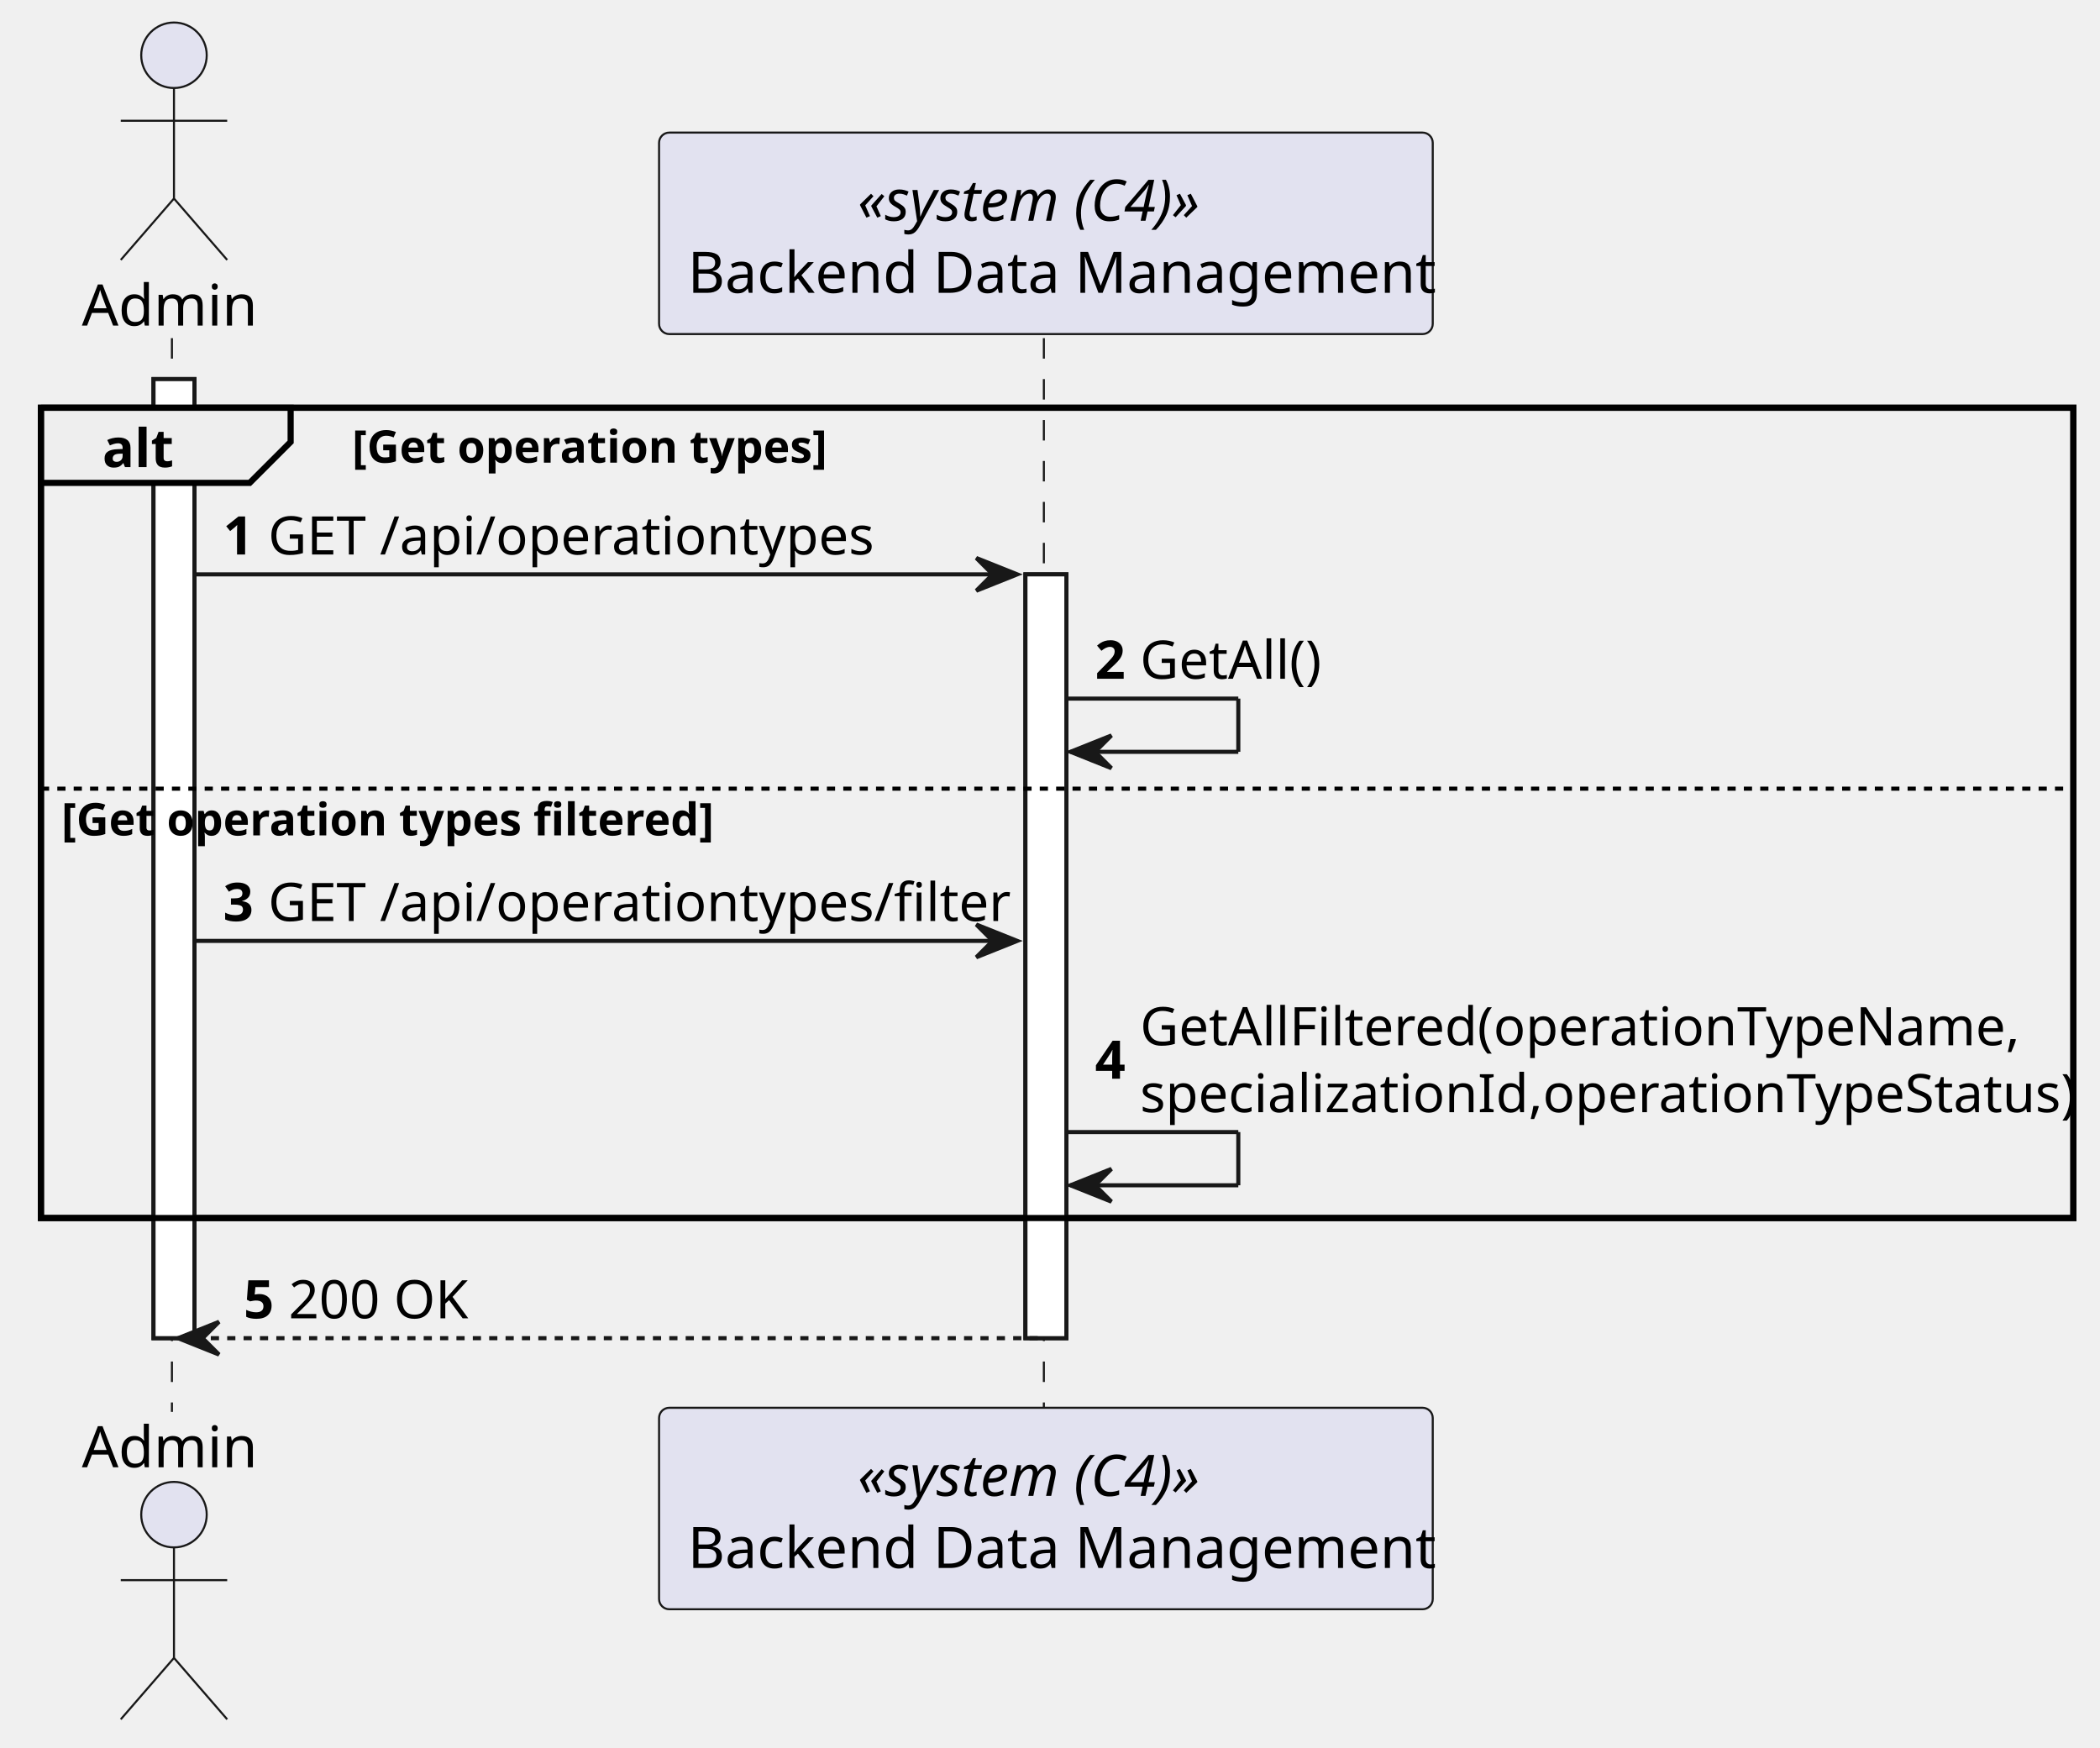
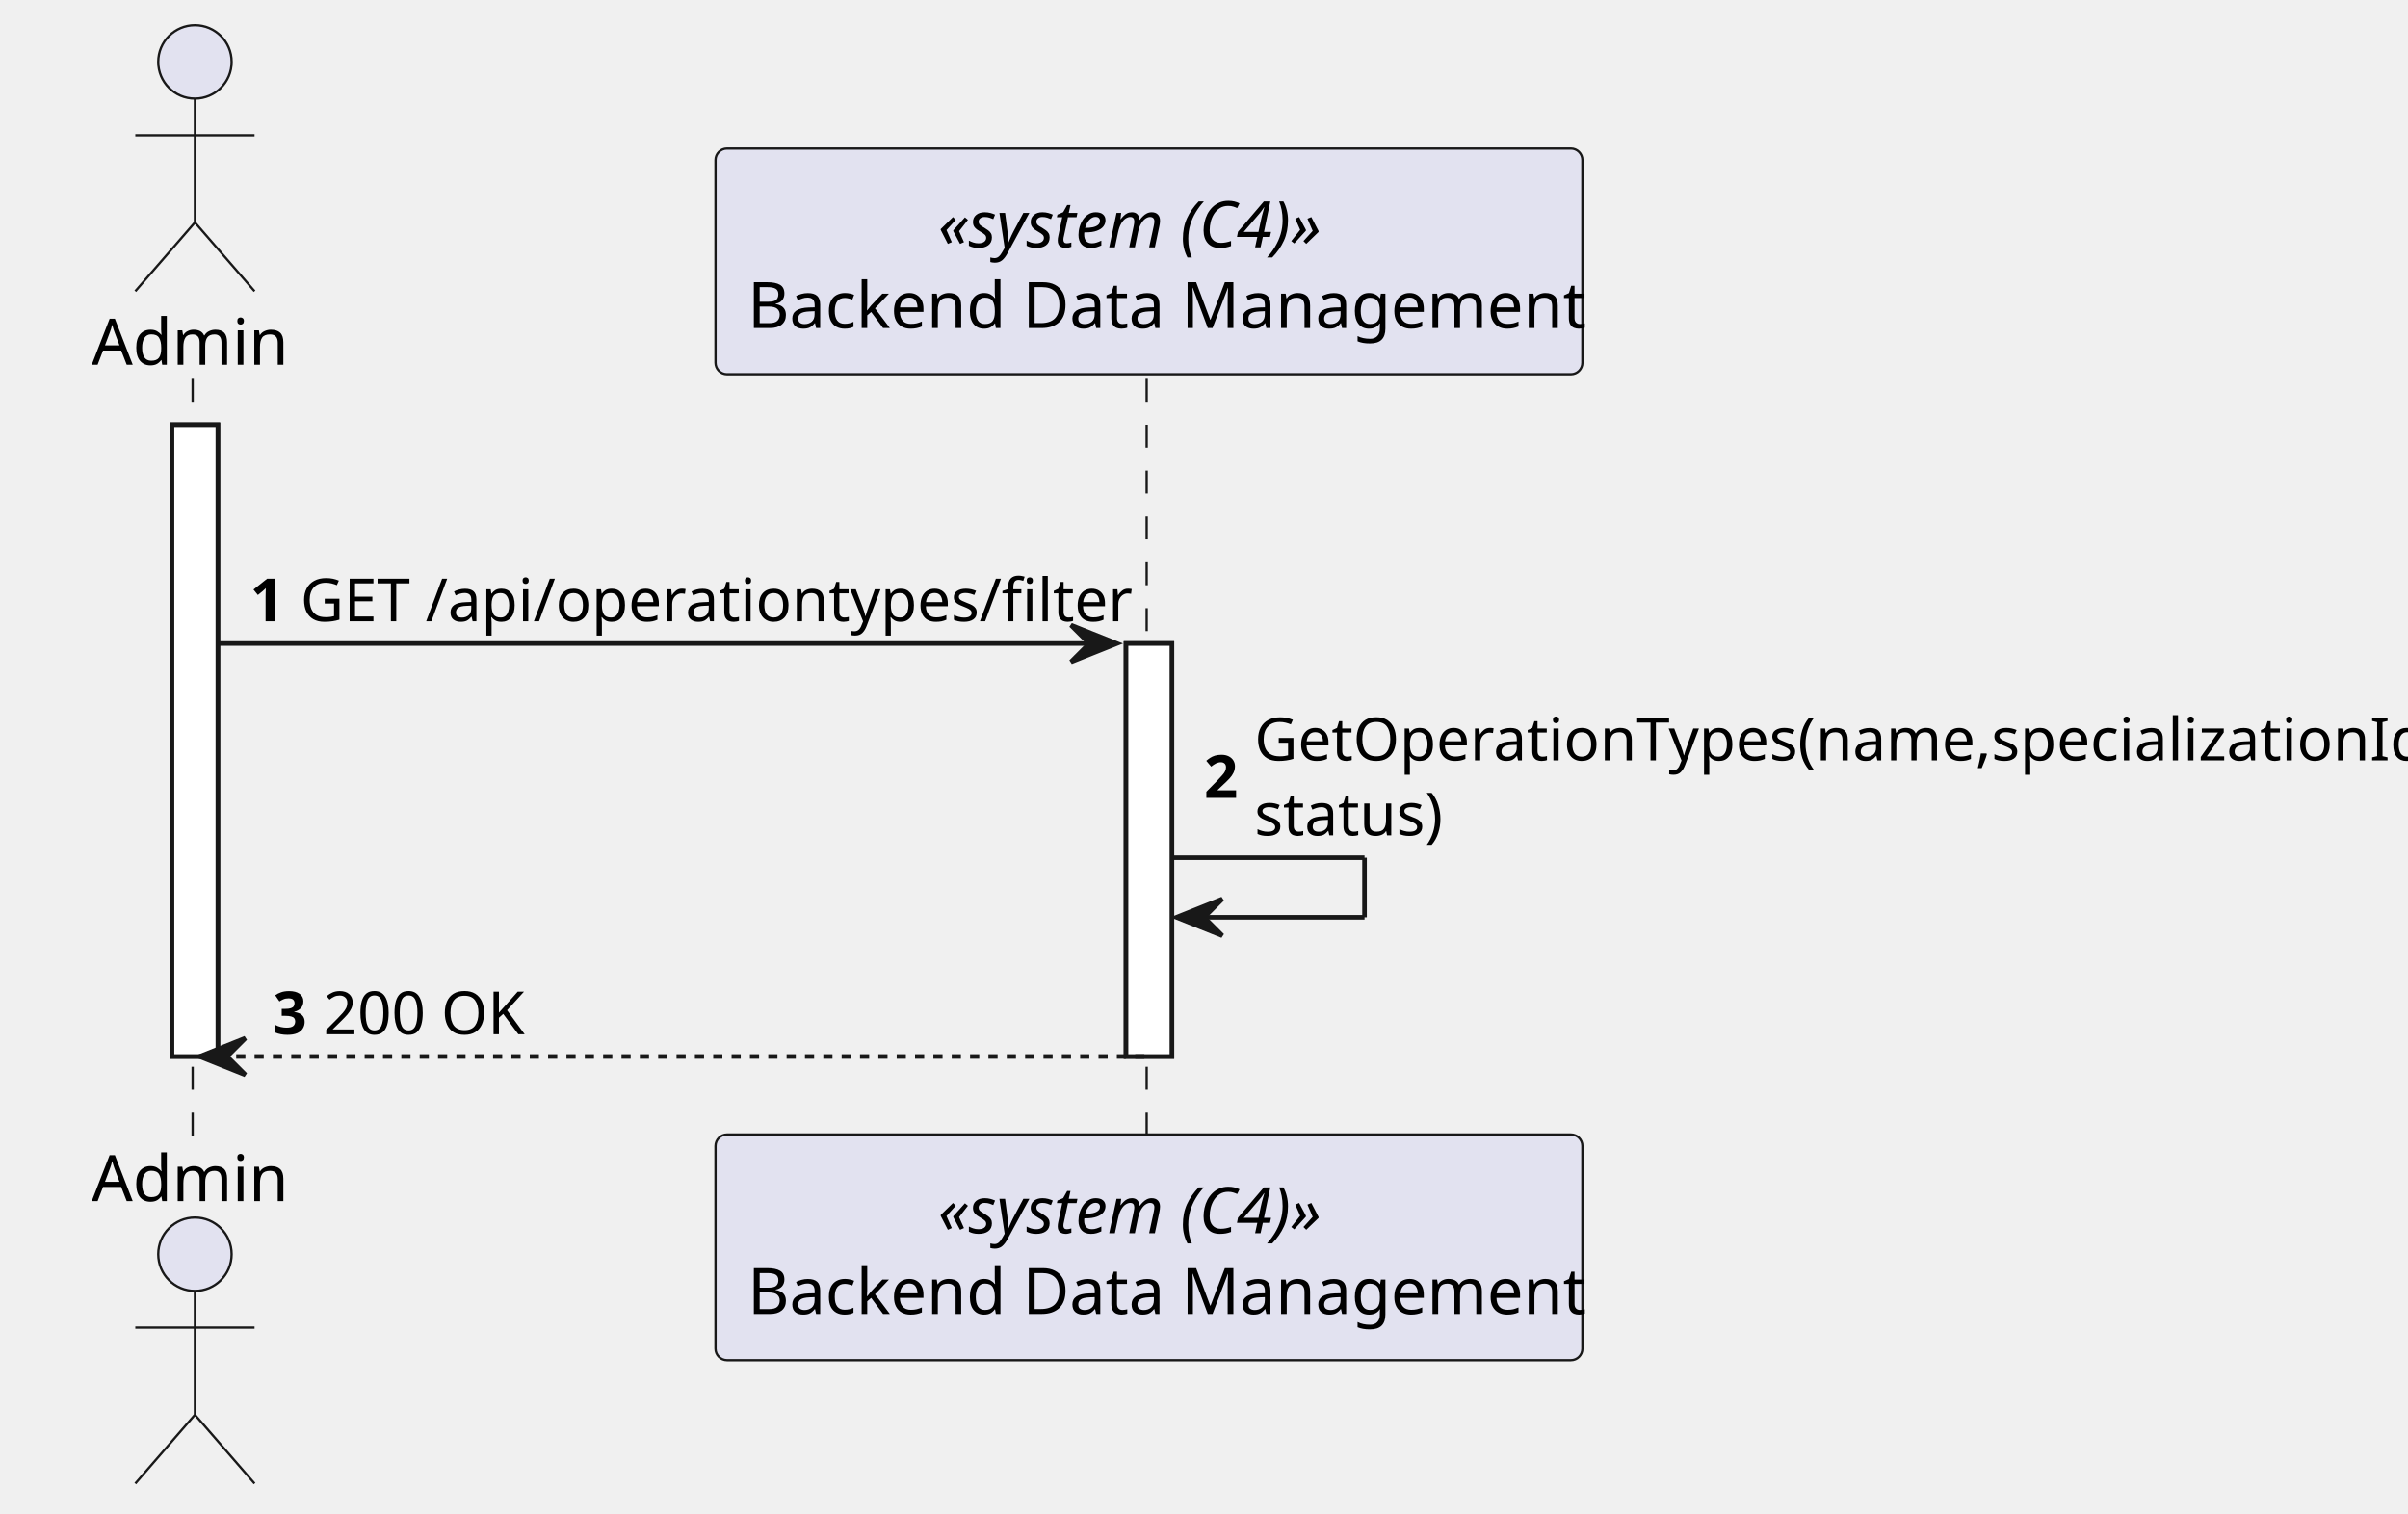
- <svg xmlns="http://www.w3.org/2000/svg" contentStyleType="text/css" height="427px" preserveAspectRatio="none" style="width:513px;height:427px;background:#FFFFFF;" version="1.1" viewBox="0 0 513 427" width="513px" zoomAndPan="magnify">
+ <svg xmlns="http://www.w3.org/2000/svg" contentStyleType="text/css" height="330px" preserveAspectRatio="none" style="width:525px;height:330px;background:#FFFFFF;" version="1.1" viewBox="0 0 525 330" width="525px" zoomAndPan="magnify">
  <defs />
  <g>
-     <rect fill="#FFFFFF" height="234.297" style="stroke:#181818;stroke-width:1.0;" width="10" x="37.5" y="92.609" />
-     <rect fill="#FFFFFF" height="186.594" style="stroke:#181818;stroke-width:1.0;" width="10" x="250.5" y="140.312" />
-     <rect fill="none" height="197.945" style="stroke:#000000;stroke-width:1.5;" width="496.5" x="10" y="99.609" />
-     <line style="stroke:#181818;stroke-width:0.5;stroke-dasharray:5.0,5.0;" x1="42" x2="42" y1="82.609" y2="344.906" />
-     <line style="stroke:#181818;stroke-width:0.5;stroke-dasharray:5.0,5.0;" x1="255" x2="255" y1="82.609" y2="344.906" />
+     <rect fill="#FFFFFF" height="137.758" style="stroke:#181818;stroke-width:1.0;" width="10" x="37.5" y="92.609" />
+     <rect fill="#FFFFFF" height="90.055" style="stroke:#181818;stroke-width:1.0;" width="10" x="245.5" y="140.312" />
+     <line style="stroke:#181818;stroke-width:0.5;stroke-dasharray:5.0,5.0;" x1="42" x2="42" y1="82.609" y2="248.367" />
+     <line style="stroke:#181818;stroke-width:0.5;stroke-dasharray:5.0,5.0;" x1="250" x2="250" y1="82.609" y2="248.367" />
    <text fill="#000000" font-family="sans-serif" font-size="14" lengthAdjust="spacing" textLength="39" x="20" y="79.533">Admin</text>
    <ellipse cx="42.5" cy="13.5" fill="#E2E2F0" rx="8" ry="8" style="stroke:#181818;stroke-width:0.5;" />
    <path d="M42.5,21.5 L42.5,48.5 M29.5,29.5 L55.5,29.5 M42.5,48.5 L29.5,63.5 M42.5,48.5 L55.5,63.5 " fill="none" style="stroke:#181818;stroke-width:0.5;" />
-     <text fill="#000000" font-family="sans-serif" font-size="14" lengthAdjust="spacing" textLength="39" x="20" y="358.44">Admin</text>
-     <ellipse cx="42.5" cy="370.016" fill="#E2E2F0" rx="8" ry="8" style="stroke:#181818;stroke-width:0.5;" />
-     <path d="M42.5,378.016 L42.5,405.016 M29.5,386.016 L55.5,386.016 M42.5,405.016 L29.5,420.016 M42.5,405.016 L55.5,420.016 " fill="none" style="stroke:#181818;stroke-width:0.5;" />
-     <rect fill="#E2E2F0" height="49.219" rx="2.5" ry="2.5" style="stroke:#181818;stroke-width:0.5;" width="189" x="161" y="32.391" />
-     <text fill="#000000" font-family="sans-serif" font-size="14" font-style="italic" lengthAdjust="spacing" textLength="92" x="209.5" y="53.924">«system (C4)»</text>
-     <text fill="#000000" font-family="sans-serif" font-size="14" lengthAdjust="spacing" textLength="175" x="168" y="71.533">Backend Data Management</text>
-     <rect fill="#E2E2F0" height="49.219" rx="2.5" ry="2.5" style="stroke:#181818;stroke-width:0.5;" width="189" x="161" y="343.906" />
-     <text fill="#000000" font-family="sans-serif" font-size="14" font-style="italic" lengthAdjust="spacing" textLength="92" x="209.5" y="365.44">«system (C4)»</text>
-     <text fill="#000000" font-family="sans-serif" font-size="14" lengthAdjust="spacing" textLength="175" x="168" y="383.049">Backend Data Management</text>
-     <rect fill="#FFFFFF" height="234.297" style="stroke:#181818;stroke-width:1.0;" width="10" x="37.5" y="92.609" />
-     <rect fill="#FFFFFF" height="186.594" style="stroke:#181818;stroke-width:1.0;" width="10" x="250.5" y="140.312" />
-     <path d="M10,99.609 L71,99.609 L71,107.961 L61,117.961 L10,117.961 L10,99.609 " fill="#EEEEEE" style="stroke:#000000;stroke-width:1.5;" />
-     <rect fill="none" height="197.945" style="stroke:#000000;stroke-width:1.5;" width="496.5" x="10" y="99.609" />
-     <text fill="#000000" font-family="sans-serif" font-size="13" font-weight="bold" lengthAdjust="spacing" textLength="16" x="25" y="114.105">alt</text>
-     <text fill="#000000" font-family="sans-serif" font-size="11" font-weight="bold" lengthAdjust="spacing" textLength="117" x="86" y="113.028">[Get operation types]</text>
-     <polygon fill="#181818" points="238.5,136.312,248.5,140.312,238.5,144.312,242.5,140.312" style="stroke:#181818;stroke-width:1.0;" />
-     <line style="stroke:#181818;stroke-width:1.0;" x1="47.5" x2="244.5" y1="140.312" y2="140.312" />
+     <text fill="#000000" font-family="sans-serif" font-size="14" lengthAdjust="spacing" textLength="39" x="20" y="261.9">Admin</text>
+     <ellipse cx="42.5" cy="273.477" fill="#E2E2F0" rx="8" ry="8" style="stroke:#181818;stroke-width:0.5;" />
+     <path d="M42.5,281.477 L42.5,308.477 M29.5,289.477 L55.5,289.477 M42.5,308.477 L29.5,323.477 M42.5,308.477 L55.5,323.477 " fill="none" style="stroke:#181818;stroke-width:0.5;" />
+     <rect fill="#E2E2F0" height="49.219" rx="2.5" ry="2.5" style="stroke:#181818;stroke-width:0.5;" width="189" x="156" y="32.391" />
+     <text fill="#000000" font-family="sans-serif" font-size="14" font-style="italic" lengthAdjust="spacing" textLength="92" x="204.5" y="53.924">«system (C4)»</text>
+     <text fill="#000000" font-family="sans-serif" font-size="14" lengthAdjust="spacing" textLength="175" x="163" y="71.533">Backend Data Management</text>
+     <rect fill="#E2E2F0" height="49.219" rx="2.5" ry="2.5" style="stroke:#181818;stroke-width:0.5;" width="189" x="156" y="247.367" />
+     <text fill="#000000" font-family="sans-serif" font-size="14" font-style="italic" lengthAdjust="spacing" textLength="92" x="204.5" y="268.9">«system (C4)»</text>
+     <text fill="#000000" font-family="sans-serif" font-size="14" lengthAdjust="spacing" textLength="175" x="163" y="286.51">Backend Data Management</text>
+     <rect fill="#FFFFFF" height="137.758" style="stroke:#181818;stroke-width:1.0;" width="10" x="37.5" y="92.609" />
+     <rect fill="#FFFFFF" height="90.055" style="stroke:#181818;stroke-width:1.0;" width="10" x="245.5" y="140.312" />
+     <polygon fill="#181818" points="233.5,136.312,243.5,140.312,233.5,144.312,237.5,140.312" style="stroke:#181818;stroke-width:1.0;" />
+     <line style="stroke:#181818;stroke-width:1.0;" x1="47.5" x2="239.5" y1="140.312" y2="140.312" />
    <text fill="#000000" font-family="sans-serif" font-size="13" font-weight="bold" lengthAdjust="spacing" textLength="7" x="54.5" y="135.456">1</text>
-     <text fill="#000000" font-family="sans-serif" font-size="13" lengthAdjust="spacing" textLength="140" x="65.5" y="135.456">GET /api/operationtypes</text>
-     <line style="stroke:#181818;stroke-width:1.0;" x1="260.5" x2="302.5" y1="170.664" y2="170.664" />
-     <line style="stroke:#181818;stroke-width:1.0;" x1="302.5" x2="302.5" y1="170.664" y2="183.664" />
-     <line style="stroke:#181818;stroke-width:1.0;" x1="261.5" x2="302.5" y1="183.664" y2="183.664" />
-     <polygon fill="#181818" points="271.5,179.664,261.5,183.664,271.5,187.664,267.5,183.664" style="stroke:#181818;stroke-width:1.0;" />
-     <text fill="#000000" font-family="sans-serif" font-size="13" font-weight="bold" lengthAdjust="spacing" textLength="7" x="267.5" y="165.808">2</text>
-     <text fill="#000000" font-family="sans-serif" font-size="13" lengthAdjust="spacing" textLength="44" x="278.5" y="165.808">GetAll()</text>
-     <line style="stroke:#000000;stroke-width:1.0;stroke-dasharray:2.0,2.0;" x1="10" x2="506.5" y1="192.664" y2="192.664" />
-     <text fill="#000000" font-family="sans-serif" font-size="11" font-weight="bold" lengthAdjust="spacing" textLength="160" x="15" y="204.083">[Get operation types filtered]</text>
-     <polygon fill="#181818" points="238.5,225.852,248.5,229.852,238.5,233.852,242.5,229.852" style="stroke:#181818;stroke-width:1.0;" />
-     <line style="stroke:#181818;stroke-width:1.0;" x1="47.5" x2="244.5" y1="229.852" y2="229.852" />
-     <text fill="#000000" font-family="sans-serif" font-size="13" font-weight="bold" lengthAdjust="spacing" textLength="7" x="54.5" y="224.995">3</text>
-     <text fill="#000000" font-family="sans-serif" font-size="13" lengthAdjust="spacing" textLength="168" x="65.5" y="224.995">GET /api/operationtypes/filter</text>
-     <line style="stroke:#181818;stroke-width:1.0;" x1="260.5" x2="302.5" y1="276.555" y2="276.555" />
-     <line style="stroke:#181818;stroke-width:1.0;" x1="302.5" x2="302.5" y1="276.555" y2="289.555" />
-     <line style="stroke:#181818;stroke-width:1.0;" x1="261.5" x2="302.5" y1="289.555" y2="289.555" />
-     <polygon fill="#181818" points="271.5,285.555,261.5,289.555,271.5,293.555,267.5,289.555" style="stroke:#181818;stroke-width:1.0;" />
-     <text fill="#000000" font-family="sans-serif" font-size="13" font-weight="bold" lengthAdjust="spacing" textLength="7" x="267.5" y="263.522">4</text>
-     <text fill="#000000" font-family="sans-serif" font-size="13" lengthAdjust="spacing" textLength="202" x="278.5" y="255.347">GetAllFiltered(operationTypeName,</text>
-     <text fill="#000000" font-family="sans-serif" font-size="13" lengthAdjust="spacing" textLength="216" x="278.5" y="271.698">specializationId,operationTypeStatus)</text>
-     <polygon fill="#181818" points="53.5,322.906,43.5,326.906,53.5,330.906,49.5,326.906" style="stroke:#181818;stroke-width:1.0;" />
-     <line style="stroke:#181818;stroke-width:1.0;stroke-dasharray:2.0,2.0;" x1="47.5" x2="254.5" y1="326.906" y2="326.906" />
-     <text fill="#000000" font-family="sans-serif" font-size="13" font-weight="bold" lengthAdjust="spacing" textLength="7" x="59.5" y="322.05">5</text>
-     <text fill="#000000" font-family="sans-serif" font-size="13" lengthAdjust="spacing" textLength="44" x="70.5" y="322.05">200 OK</text>
+     <text fill="#000000" font-family="sans-serif" font-size="13" lengthAdjust="spacing" textLength="168" x="65.5" y="135.456">GET /api/operationtypes/filter</text>
+     <line style="stroke:#181818;stroke-width:1.0;" x1="255.5" x2="297.5" y1="187.016" y2="187.016" />
+     <line style="stroke:#181818;stroke-width:1.0;" x1="297.5" x2="297.5" y1="187.016" y2="200.016" />
+     <line style="stroke:#181818;stroke-width:1.0;" x1="256.5" x2="297.5" y1="200.016" y2="200.016" />
+     <polygon fill="#181818" points="266.5,196.016,256.5,200.016,266.5,204.016,262.5,200.016" style="stroke:#181818;stroke-width:1.0;" />
+     <text fill="#000000" font-family="sans-serif" font-size="13" font-weight="bold" lengthAdjust="spacing" textLength="7" x="262.5" y="173.983">2</text>
+     <text fill="#000000" font-family="sans-serif" font-size="13" lengthAdjust="spacing" textLength="245" x="273.5" y="165.808">GetOperationTypes(name,specializationId,</text>
+     <text fill="#000000" font-family="sans-serif" font-size="13" lengthAdjust="spacing" textLength="40" x="273.5" y="182.159">status)</text>
+     <polygon fill="#181818" points="53.5,226.367,43.5,230.367,53.5,234.367,49.5,230.367" style="stroke:#181818;stroke-width:1.0;" />
+     <line style="stroke:#181818;stroke-width:1.0;stroke-dasharray:2.0,2.0;" x1="47.5" x2="249.5" y1="230.367" y2="230.367" />
+     <text fill="#000000" font-family="sans-serif" font-size="13" font-weight="bold" lengthAdjust="spacing" textLength="7" x="59.5" y="225.511">3</text>
+     <text fill="#000000" font-family="sans-serif" font-size="13" lengthAdjust="spacing" textLength="44" x="70.5" y="225.511">200 OK</text>
  </g>
</svg>
